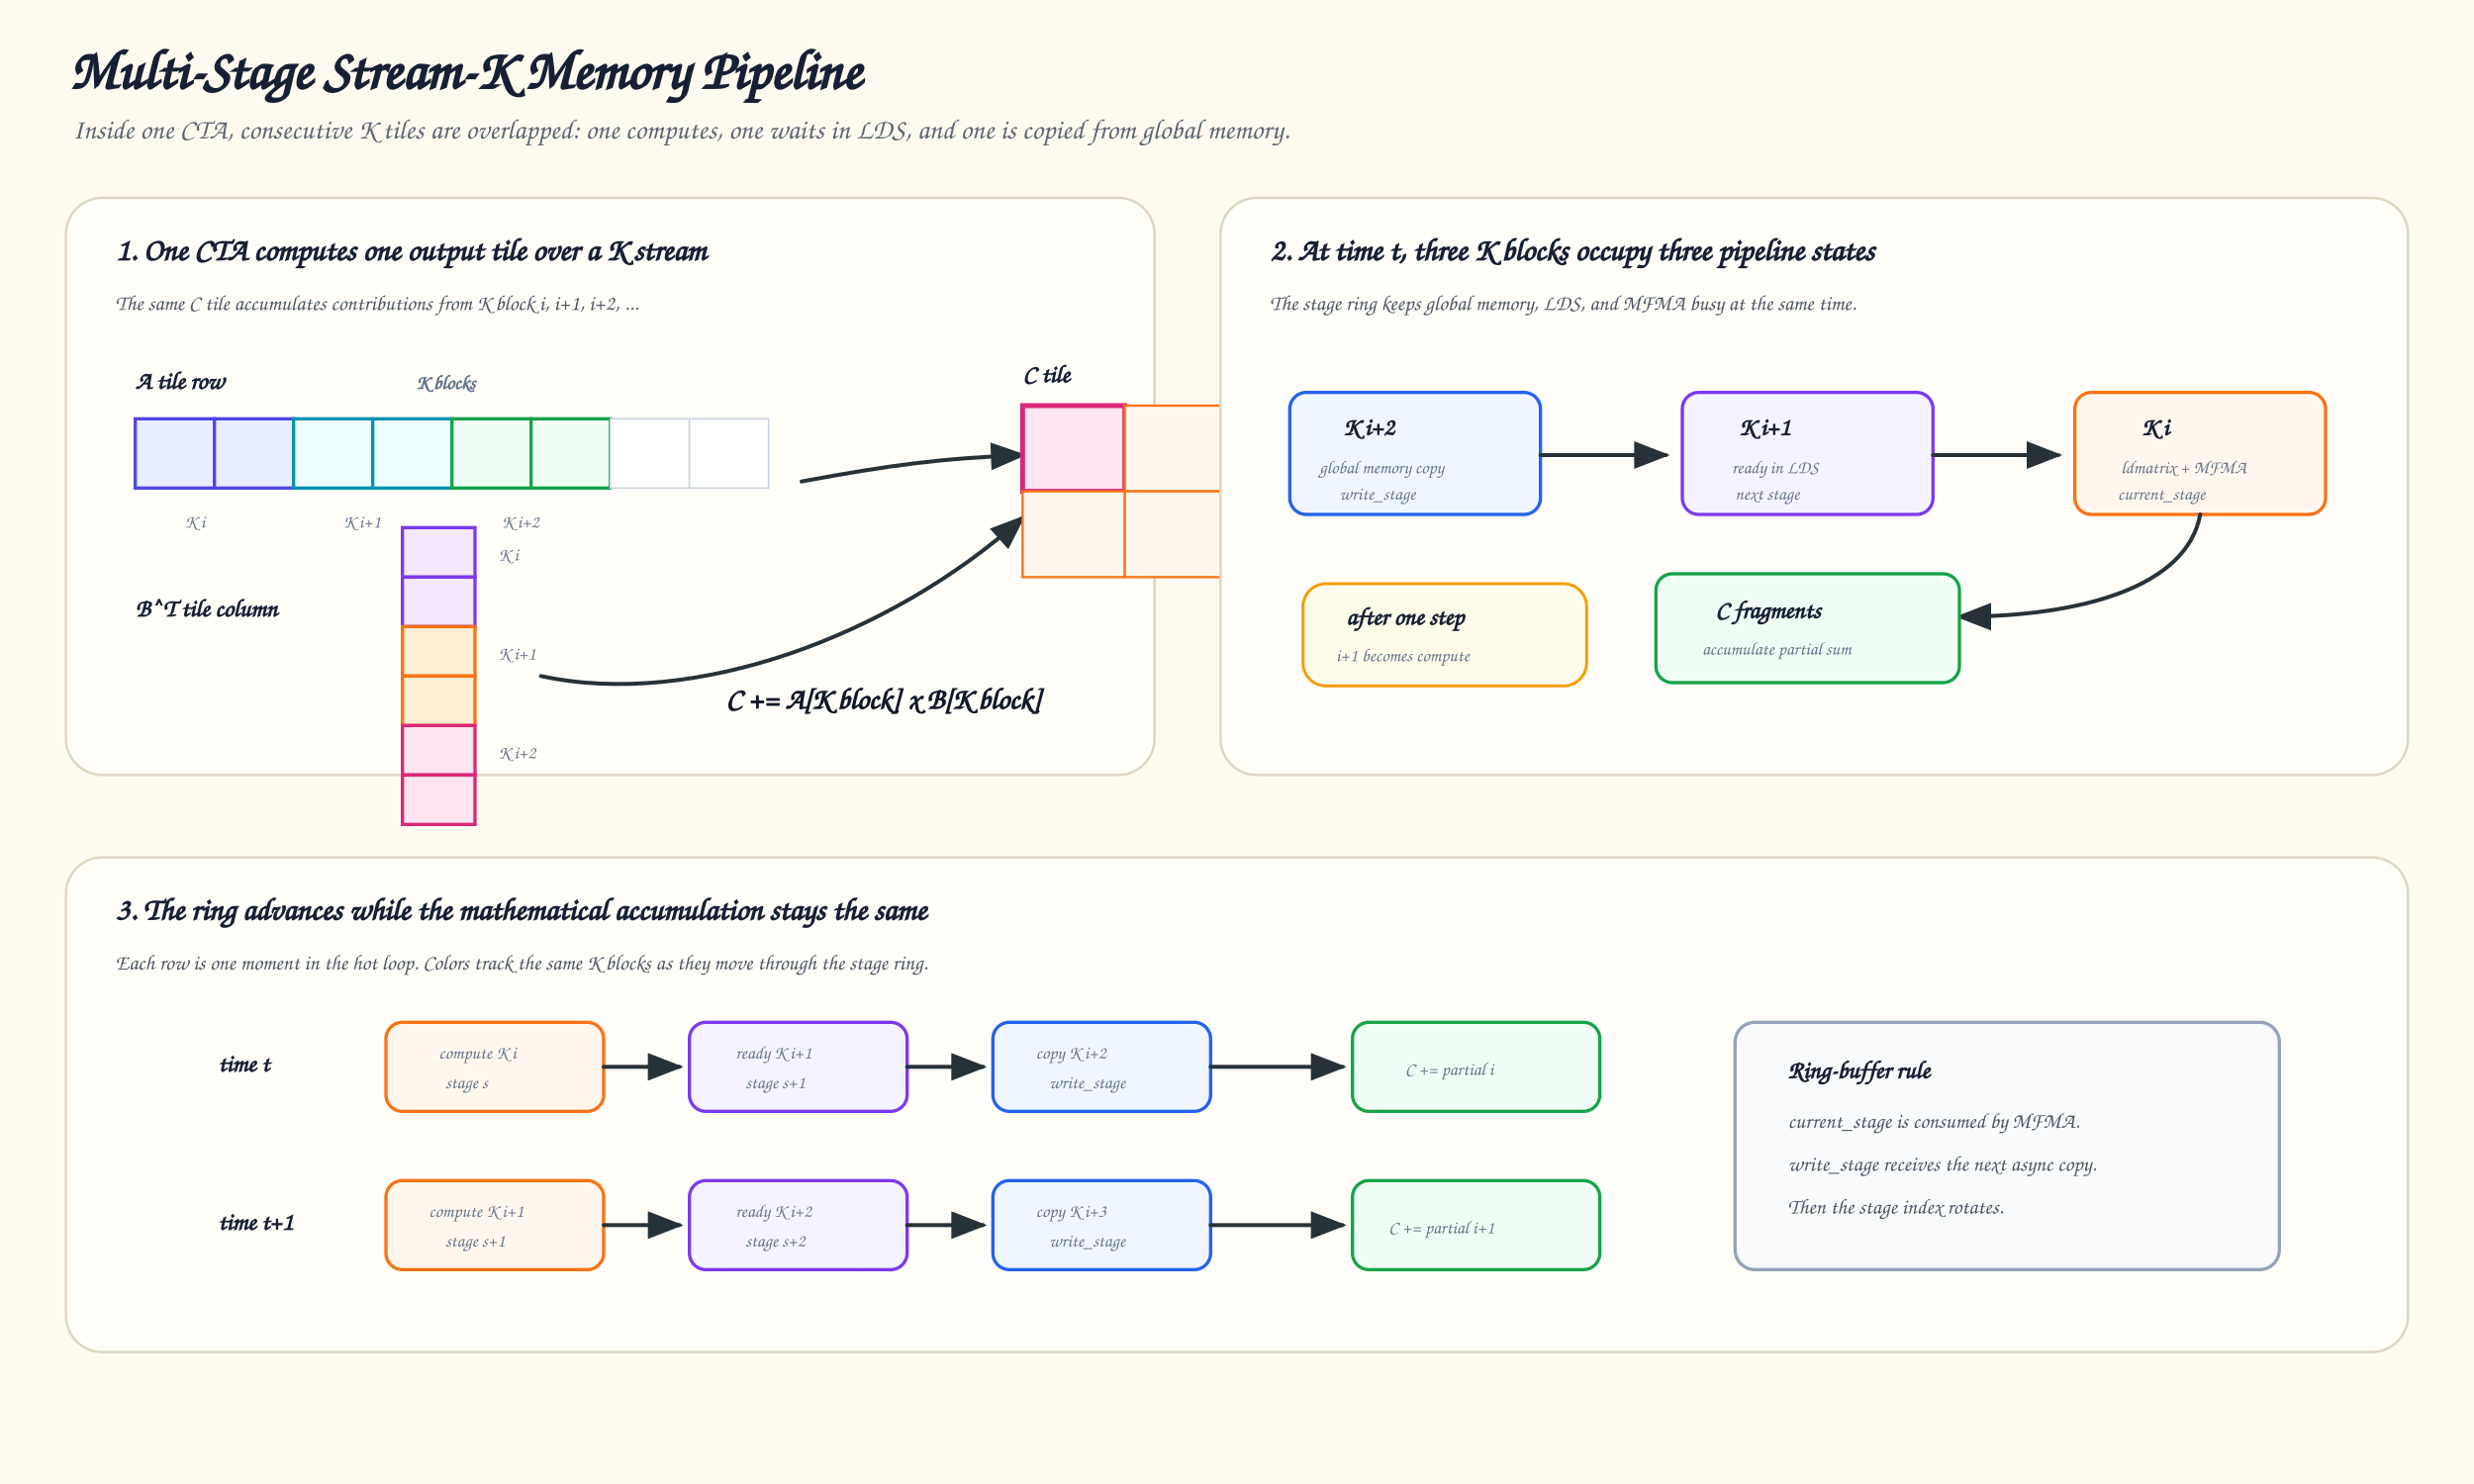
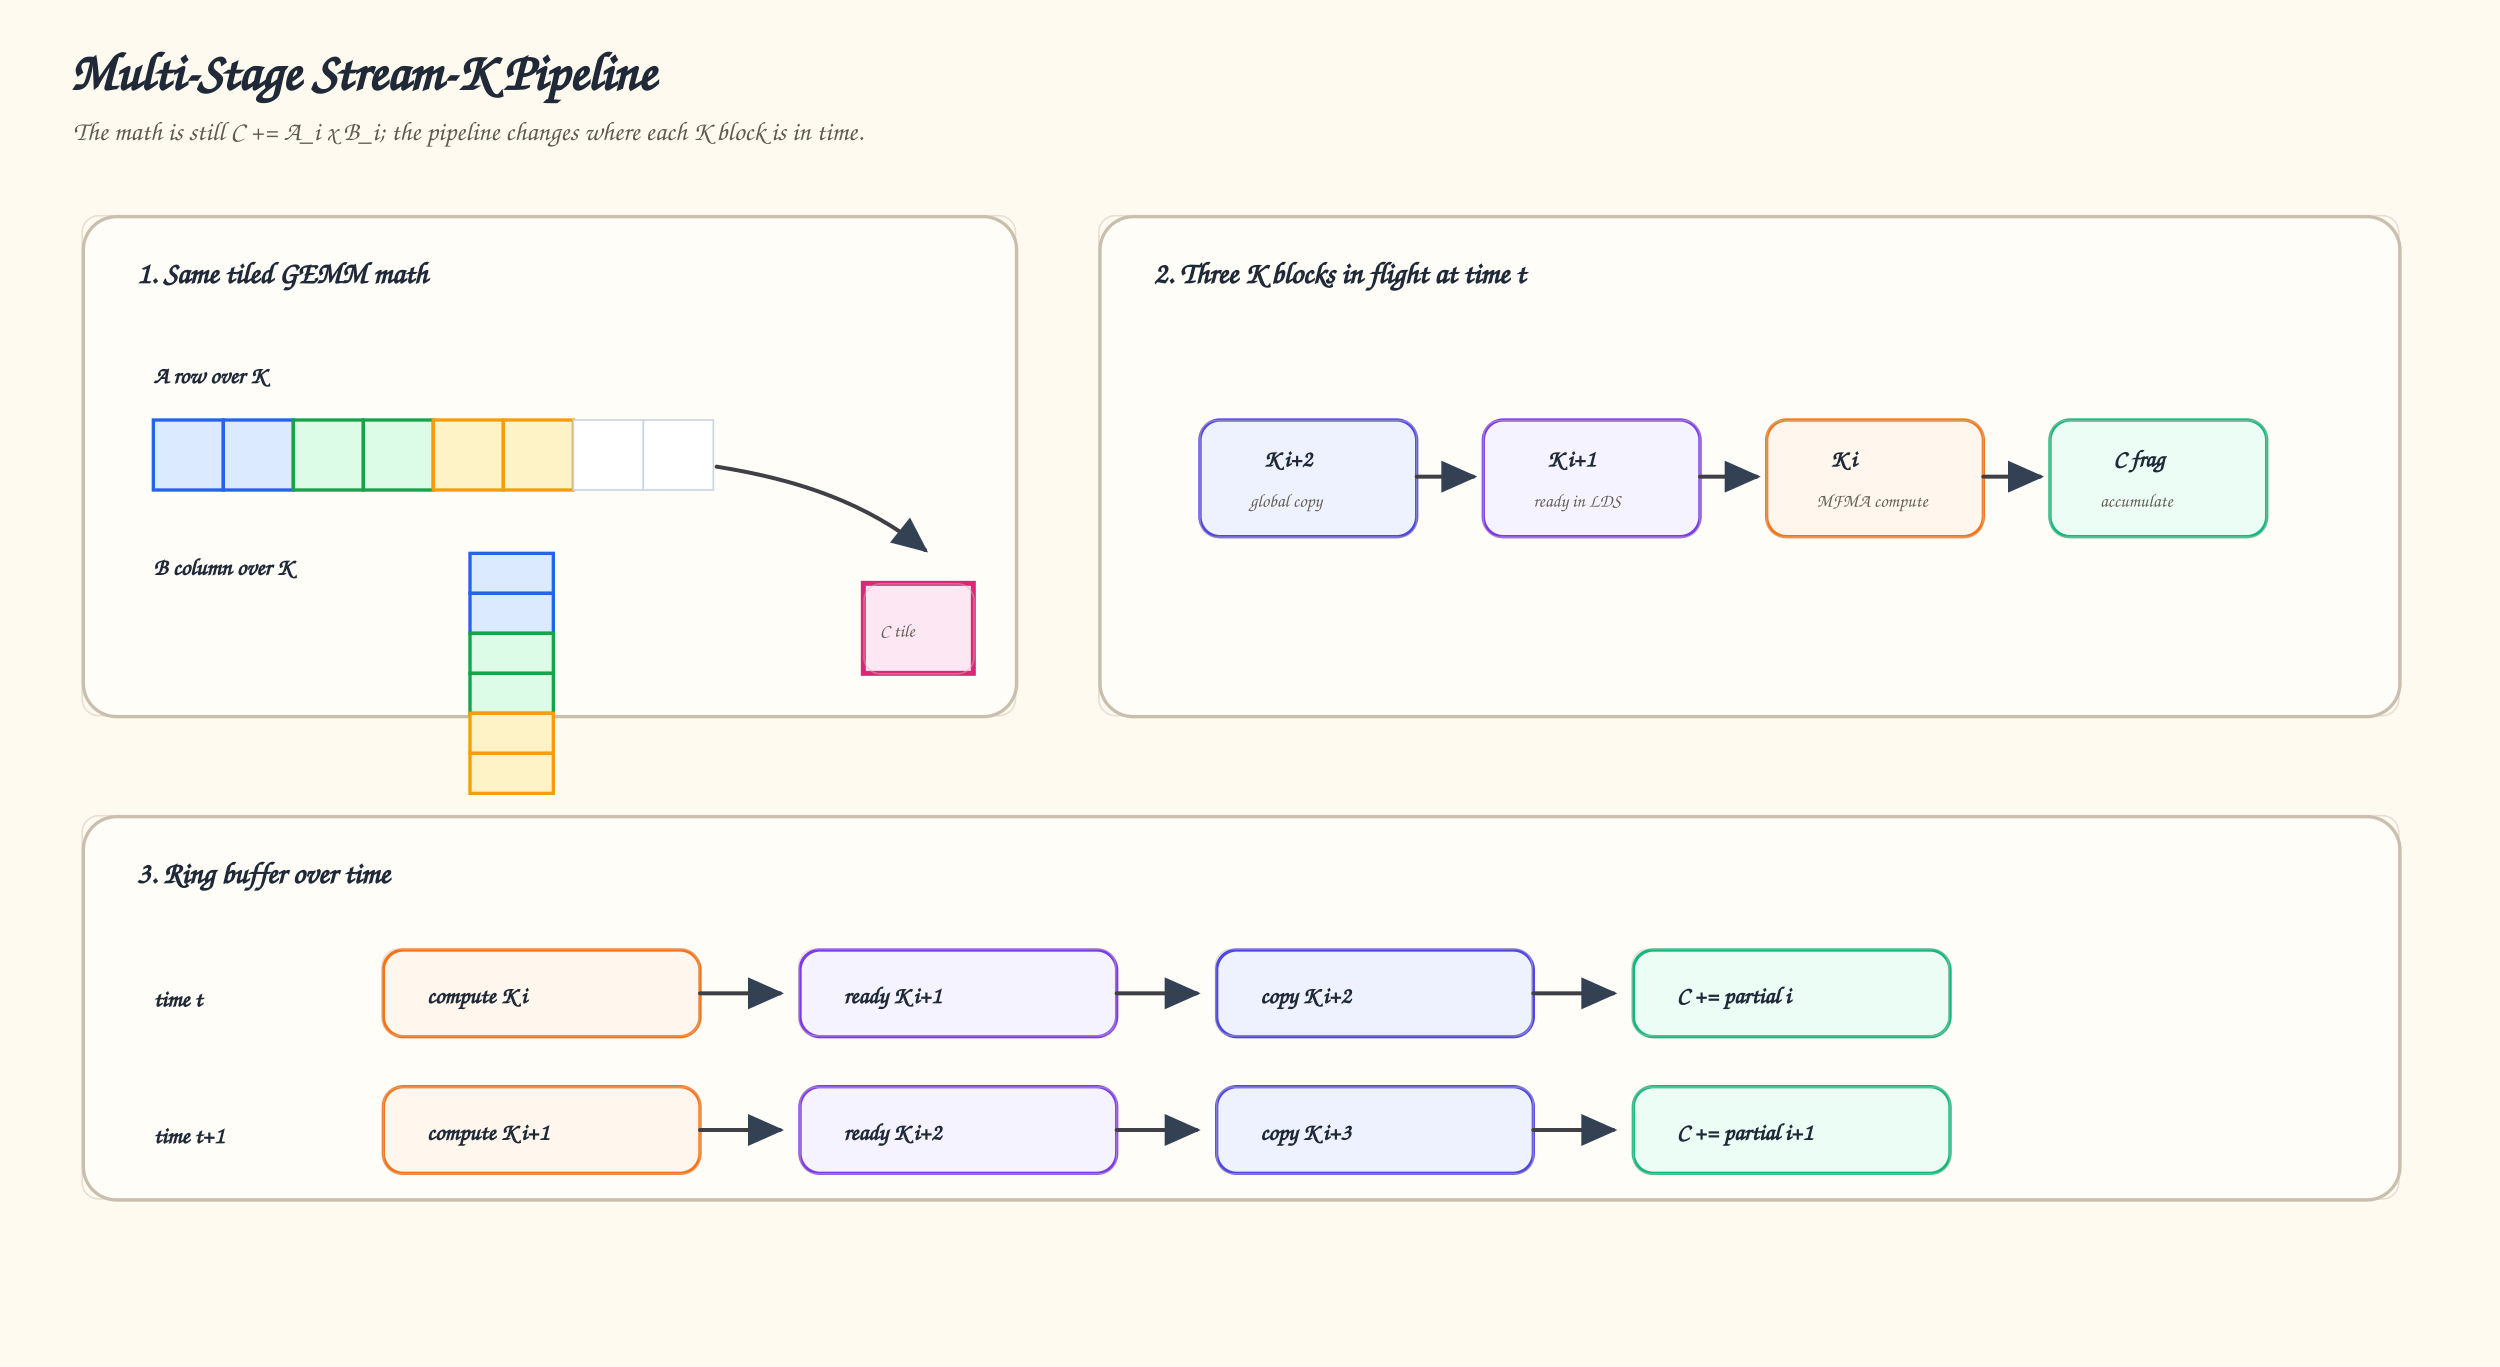
- <svg xmlns="http://www.w3.org/2000/svg" width="1500" height="900" viewBox="0 0 1500 900" role="img" aria-labelledby="title desc">
+ <svg xmlns="http://www.w3.org/2000/svg" width="1500" height="820" viewBox="0 0 1500 820" role="img" aria-labelledby="title desc">
  <defs>
-     <marker id="arrow" markerWidth="10" markerHeight="10" refX="8" refY="3.5" orient="auto" markerUnits="strokeWidth">
-       <path d="M0,0 L9,3.5 L0,7 Z" fill="#263238" />
+     <marker id="arrow" markerWidth="10" markerHeight="10" refX="8" refY="4" orient="auto" markerUnits="strokeWidth">
+       <path d="M0,0 L9,4 L0,8 Z" fill="#334155" />
    </marker>
    <style>
-       .bg { fill: #fffaf0;}
-       .card { fill: #fffdf7; stroke: #ded6c3; stroke-width: 1.5; rx: 22;}
-       .title { font: 800 34px "Comic Sans MS", "Comic Neue", "Chalkboard SE", cursive; fill: #172033;}
-       .subtitle { font: 500 17px "Comic Sans MS", "Comic Neue", "Chalkboard SE", cursive; fill: #5b6472;}
-       .step { font: 800 19px "Comic Sans MS", "Comic Neue", "Chalkboard SE", cursive; fill: #172033;}
-       .label { font: 700 15px "Comic Sans MS", "Comic Neue", "Chalkboard SE", cursive; fill: #172033;}
-       .small { font: 500 13px "Comic Sans MS", "Comic Neue", "Chalkboard SE", cursive; fill: #4b5563;}
-       .tiny { font: 600 11px "Comic Sans MS", "Comic Neue", "Chalkboard SE", cursive; fill: #64748b;}
-       .math { font: 800 18px "Comic Sans MS", "Comic Neue", "Chalkboard SE", cursive; fill: #111827;}
-       .axis { font: 700 12px "Comic Sans MS", "Comic Neue", "Chalkboard SE", cursive; fill: #64748b;}
-       .tile { fill: #ffffff; stroke: #cbd5e1; stroke-width: 1;}
-       .a0 { fill: #e8edff; stroke: #4f46e5; stroke-width: 2;}
-       .a1 { fill: #ecfeff; stroke: #0891b2; stroke-width: 2;}
-       .a2 { fill: #f0fdf4; stroke: #16a34a; stroke-width: 2;}
-       .b0 { fill: #f5e8ff; stroke: #7c3aed; stroke-width: 2;}
-       .b1 { fill: #ffedd5; stroke: #f97316; stroke-width: 2;}
-       .b2 { fill: #ffe4f1; stroke: #db2777; stroke-width: 2;}
-       .c { fill: #fff7ed; stroke: #f97316; stroke-width: 1.4;}
-       .csel { fill: #ffe4f1; stroke: #db2777; stroke-width: 3;}
-       .gmem { fill: #eff6ff; stroke: #2563eb; stroke-width: 2; rx: 10;}
-       .lds { fill: #f5f3ff; stroke: #7c3aed; stroke-width: 2; rx: 10;}
-       .mfma { fill: #fff7ed; stroke: #f97316; stroke-width: 2; rx: 10;}
-       .acc { fill: #f0fdf4; stroke: #16a34a; stroke-width: 2; rx: 10;}
-       .ring { fill: #f8fafc; stroke: #94a3b8; stroke-width: 2; rx: 12;}
-       .note { fill: #fffbeb; stroke: #f59e0b; stroke-width: 1.8; rx: 14;}
-       .arrow { stroke: #263238; stroke-width: 2.4; fill: none; marker-end: url(#arrow); stroke-linecap: round; stroke-linejoin: round}
-       .sketch {}
-     </style>
+     .bg{fill:#fffaf0}.panel{fill:#fffdf7;stroke:#c9bfae;stroke-width:2;rx:20}.panel2{fill:#fffdf7;stroke:#c9bfae;stroke-width:2;rx:14}
+     .title{font:800 32px "Comic Sans MS","Comic Neue","Chalkboard SE",cursive;fill:#1f2937}.subtitle{font:500 16px "Comic Sans MS","Comic Neue","Chalkboard SE",cursive;fill:#5f5a50}.section{font:800 18px "Comic Sans MS","Comic Neue","Chalkboard SE",cursive;fill:#1f2937}
+     .label{font:700 14px "Comic Sans MS","Comic Neue","Chalkboard SE",cursive;fill:#1f2937}.small{font:500 13px "Comic Sans MS","Comic Neue","Chalkboard SE",cursive;fill:#5f5a50}.tiny{font:600 11px "Comic Sans MS","Comic Neue","Chalkboard SE",cursive;fill:#665f55}.axis{font:700 12px "Comic Sans MS","Comic Neue","Chalkboard SE",cursive;fill:#665f55}.num{font:800 18px "Comic Sans MS","Comic Neue","Chalkboard SE",cursive;fill:#1f2937}.stat{font:800 26px "Comic Sans MS","Comic Neue","Chalkboard SE",cursive;fill:#1f2937}
+     .grid{fill:#ffffff;stroke:#cbd5e1;stroke-width:1}.a{fill:#dbeafe;stroke:#2563eb;stroke-width:1.7}.b{fill:#ccfbf1;stroke:#0f766e;stroke-width:1.7}.c{fill:#ffedd5;stroke:#f97316;stroke-width:1.5}.hot{fill:#fce7f3;stroke:#db2777;stroke-width:3}.k0{fill:#dbeafe;stroke:#2563eb;stroke-width:2}.k1{fill:#dcfce7;stroke:#16a34a;stroke-width:2}.k2{fill:#fef3c7;stroke:#f59e0b;stroke-width:2}.k3{fill:#fce7f3;stroke:#db2777;stroke-width:2}
+     .stage{fill:#eef2ff;stroke:#4f46e5;stroke-width:2;rx:12}.lds{fill:#f5f3ff;stroke:#7c3aed;stroke-width:2;rx:12}.mfma{fill:#fff7ed;stroke:#f97316;stroke-width:2;rx:12}.ok{fill:#ecfdf5;stroke:#10b981;stroke-width:2;rx:12}.warn{fill:#fff7ed;stroke:#f59e0b;stroke-width:2;rx:12}.bad{fill:#fef2f2;stroke:#ef4444;stroke-width:2;rx:12}.arrow{stroke:#3f3f46;stroke-width:2.4;fill:none;marker-end:url(#arrow);stroke-linecap:round;stroke-linejoin:round}.dash{stroke-dasharray:6 6}.muted{fill:#f1f5f9;stroke:#94a3b8;stroke-width:1.2}.line{fill:none;stroke-width:3;stroke-linejoin:round;stroke-linecap:round}.tick{stroke:#e2e8f0;stroke-width:1}
+   </style>
  </defs>
-   <rect class="bg" width="1500" height="900" />
-   <text x="42" y="54" class="title">Multi-Stage Stream-K Memory Pipeline</text>
-   <text x="44" y="84" class="subtitle">Inside one CTA, consecutive K tiles are overlapped: one computes, one waits in LDS, and one is copied from global memory.</text>
-   <rect class="card" x="40" y="120" width="660" height="350" />
-   <text x="70" y="158" class="step">1. One CTA computes one output tile over a K stream</text>
-   <text x="70" y="188" class="small">The same C tile accumulates contributions from K block i, i+1, i+2, ...</text>
-   <text x="82" y="236" class="label">A tile row</text>
-   <text x="252" y="236" class="axis">K blocks</text>
-   <g transform="translate(82 254)">
-     <rect class="a0" x="0" y="0" width="48" height="42" />
-     <rect class="a0" x="48" y="0" width="48" height="42" />
-     <rect class="a1" x="96" y="0" width="48" height="42" />
-     <rect class="a1" x="144" y="0" width="48" height="42" />
-     <rect class="a2" x="192" y="0" width="48" height="42" />
-     <rect class="a2" x="240" y="0" width="48" height="42" />
-     <rect class="tile" x="288" y="0" width="48" height="42" />
-     <rect class="tile" x="336" y="0" width="48" height="42" />
-     <text x="30" y="66" class="tiny">K i</text>
-     <text x="126" y="66" class="tiny">K i+1</text>
-     <text x="222" y="66" class="tiny">K i+2</text>
-   </g>
-   <text x="82" y="374" class="label">B^T tile column</text>
-   <g transform="translate(244 320)">
-     <rect class="b0" x="0" y="0" width="44" height="30" />
-     <rect class="b0" x="0" y="30" width="44" height="30" />
-     <rect class="b1" x="0" y="60" width="44" height="30" />
-     <rect class="b1" x="0" y="90" width="44" height="30" />
-     <rect class="b2" x="0" y="120" width="44" height="30" />
-     <rect class="b2" x="0" y="150" width="44" height="30" />
-     <text x="58" y="20" class="tiny">K i</text>
-     <text x="58" y="80" class="tiny">K i+1</text>
-     <text x="58" y="140" class="tiny">K i+2</text>
-   </g>
-   <path class="arrow" d="M 486 292 C 540 282, 570 278, 620 276" />
-   <path class="arrow" d="M 328 410 C 420 430, 540 386, 620 314" />
-   <g transform="translate(620 246)">
-     <text x="0" y="-14" class="label">C tile</text>
-     <rect class="csel" x="0" y="0" width="62" height="52" />
-     <rect class="c" x="62" y="0" width="62" height="52" />
-     <rect class="c" x="0" y="52" width="62" height="52" />
-     <rect class="c" x="62" y="52" width="62" height="52" />
-   </g>
-   <text x="440" y="430" class="math">C += A[K block] x B[K block]</text>
-   <rect class="card" x="740" y="120" width="720" height="350" />
-   <text x="770" y="158" class="step">2. At time t, three K blocks occupy three pipeline states</text>
-   <text x="770" y="188" class="small">The stage ring keeps global memory, LDS, and MFMA busy at the same time.</text>
-   <rect class="gmem" x="782" y="238" width="152" height="74" />
-   <text x="814" y="264" class="label">K i+2</text>
-   <text x="800" y="287" class="tiny">global memory copy</text>
-   <text x="812" y="303" class="tiny">write_stage</text>
-   <path class="arrow" d="M 934 276 L 1010 276" />
-   <rect class="lds" x="1020" y="238" width="152" height="74" />
-   <text x="1054" y="264" class="label">K i+1</text>
-   <text x="1050" y="287" class="tiny">ready in LDS</text>
-   <text x="1052" y="303" class="tiny">next stage</text>
-   <path class="arrow" d="M 1172 276 L 1248 276" />
-   <rect class="mfma" x="1258" y="238" width="152" height="74" />
-   <text x="1298" y="264" class="label">K i</text>
-   <text x="1286" y="287" class="tiny">ldmatrix + MFMA</text>
-   <text x="1284" y="303" class="tiny">current_stage</text>
-   <path class="arrow" d="M 1334 312 C 1326 356, 1262 374, 1188 374" />
-   <rect class="acc" x="1004" y="348" width="184" height="66" />
-   <text x="1040" y="375" class="label">C fragments</text>
-   <text x="1032" y="397" class="tiny">accumulate partial sum</text>
-   <rect class="note" x="790" y="354" width="172" height="62" />
-   <text x="816" y="379" class="label">after one step</text>
-   <text x="810" y="401" class="tiny">i+1 becomes compute</text>
-   <rect class="card" x="40" y="520" width="1420" height="300" />
-   <text x="70" y="558" class="step">3. The ring advances while the mathematical accumulation stays the same</text>
-   <text x="70" y="588" class="small">Each row is one moment in the hot loop. Colors track the same K blocks as they move through the stage ring.</text>
-   <text x="132" y="650" class="label">time t</text>
-   <rect class="mfma" x="234" y="620" width="132" height="54" />
-   <text x="266" y="642" class="tiny">compute K i</text>
-   <text x="270" y="660" class="tiny">stage s</text>
-   <rect class="lds" x="418" y="620" width="132" height="54" />
-   <text x="446" y="642" class="tiny">ready K i+1</text>
-   <text x="452" y="660" class="tiny">stage s+1</text>
-   <rect class="gmem" x="602" y="620" width="132" height="54" />
-   <text x="628" y="642" class="tiny">copy K i+2</text>
-   <text x="636" y="660" class="tiny">write_stage</text>
-   <rect class="acc" x="820" y="620" width="150" height="54" />
-   <text x="852" y="652" class="tiny">C += partial i</text>
-   <path class="arrow" d="M 366 647 L 412 647" />
-   <path class="arrow" d="M 550 647 L 596 647" />
-   <path class="arrow" d="M 734 647 L 814 647" />
-   <text x="132" y="746" class="label">time t+1</text>
-   <rect class="mfma" x="234" y="716" width="132" height="54" />
-   <text x="260" y="738" class="tiny">compute K i+1</text>
-   <text x="270" y="756" class="tiny">stage s+1</text>
-   <rect class="lds" x="418" y="716" width="132" height="54" />
-   <text x="446" y="738" class="tiny">ready K i+2</text>
-   <text x="452" y="756" class="tiny">stage s+2</text>
-   <rect class="gmem" x="602" y="716" width="132" height="54" />
-   <text x="628" y="738" class="tiny">copy K i+3</text>
-   <text x="636" y="756" class="tiny">write_stage</text>
-   <rect class="acc" x="820" y="716" width="150" height="54" />
-   <text x="842" y="748" class="tiny">C += partial i+1</text>
-   <path class="arrow" d="M 366 743 L 412 743" />
-   <path class="arrow" d="M 550 743 L 596 743" />
-   <path class="arrow" d="M 734 743 L 814 743" />
-   <rect class="ring" x="1052" y="620" width="330" height="150" />
-   <text x="1084" y="654" class="label">Ring-buffer rule</text>
-   <text x="1084" y="684" class="small">current_stage is consumed by MFMA.</text>
-   <text x="1084" y="710" class="small">write_stage receives the next async copy.</text>
-   <text x="1084" y="736" class="small">Then the stage index rotates.</text>
+   <rect class="bg" width="1500" height="820" />
+   <text x="42" y="54" class="title">Multi-Stage Stream-K Pipeline</text>
+   <text x="44" y="84" class="subtitle">The math is still C += A_i x B_i; the pipeline changes where each K block is in time.</text>
+   <rect class="panel" x="50" y="130" width="560" height="300" data-sketch="1" />
+   <rect x="49.3" y="129.4" width="560" height="300" rx="10" fill="none" stroke="#c9bfae" stroke-width="1" opacity="0.45" />
+   <text x="82" y="170" class="section">1. Same tiled GEMM math</text>
+   <text x="92" y="230" class="label">A row over K</text>
+   <rect class="k0" x="92" y="252" width="42" height="42" />
+   <rect class="k0" x="134" y="252" width="42" height="42" />
+   <rect class="k1" x="176" y="252" width="42" height="42" />
+   <rect class="k1" x="218" y="252" width="42" height="42" />
+   <rect class="k2" x="260" y="252" width="42" height="42" />
+   <rect class="k2" x="302" y="252" width="42" height="42" />
+   <rect class="grid" x="344" y="252" width="42" height="42" />
+   <rect class="grid" x="386" y="252" width="42" height="42" />
+   <text x="92" y="345" class="label">B column over K</text>
+   <rect class="k0" x="282" y="332" width="50" height="24" />
+   <rect class="k0" x="282" y="356" width="50" height="24" />
+   <rect class="k1" x="282" y="380" width="50" height="24" />
+   <rect class="k1" x="282" y="404" width="50" height="24" />
+   <rect class="k2" x="282" y="428" width="50" height="24" />
+   <rect class="k2" x="282" y="452" width="50" height="24" />
+   <path class="arrow" d="M430 280 C480 288 520 302 555 330" data-sketch="1" />
+   <path d="M430 280 C480 288 520 302 555 330" stroke="#3f3f46" stroke-width="1.1" opacity="0.45" fill="none" />
+   <rect class="hot" x="518" y="350" width="66" height="54" data-sketch="1" />
+   <rect x="518.4" y="350.3" width="66" height="54" rx="10" fill="none" stroke="#c9bfae" stroke-width="1" opacity="0.45" />
+   <text x="528" y="382" class="tiny">C tile</text>
+   <rect class="panel" x="660" y="130" width="780" height="300" data-sketch="1" />
+   <rect x="659.3" y="129.4" width="780" height="300" rx="10" fill="none" stroke="#c9bfae" stroke-width="1" opacity="0.45" />
+   <text x="692" y="170" class="section">2. Three K blocks in flight at time t</text>
+   <rect class="stage" x="720" y="252" width="130" height="70" data-sketch="1" />
+   <rect x="720.0" y="252.3" width="130" height="70" rx="10" fill="none" stroke="#c9bfae" stroke-width="1" opacity="0.45" />
+   <text x="758" y="280" class="label">K i+2</text>
+   <text x="750" y="304" class="tiny">global copy</text>
+   <path class="arrow" d="M850 286 L884 286" data-sketch="1" />
+   <path d="M850 286 L884 286" stroke="#3f3f46" stroke-width="1.1" opacity="0.45" fill="none" />
+   <rect class="lds" x="890" y="252" width="130" height="70" data-sketch="1" />
+   <rect x="890.0" y="252.3" width="130" height="70" rx="10" fill="none" stroke="#c9bfae" stroke-width="1" opacity="0.45" />
+   <text x="928" y="280" class="label">K i+1</text>
+   <text x="920" y="304" class="tiny">ready in LDS</text>
+   <path class="arrow" d="M1020 286 L1054 286" data-sketch="1" />
+   <path d="M1020 286 L1054 286" stroke="#3f3f46" stroke-width="1.1" opacity="0.45" fill="none" />
+   <rect class="mfma" x="1060" y="252" width="130" height="70" data-sketch="1" />
+   <rect x="1060.0" y="252.3" width="130" height="70" rx="10" fill="none" stroke="#c9bfae" stroke-width="1" opacity="0.45" />
+   <text x="1098" y="280" class="label">K i</text>
+   <text x="1090" y="304" class="tiny">MFMA compute</text>
+   <path class="arrow" d="M1190 286 L1224 286" data-sketch="1" />
+   <path d="M1190 286 L1224 286" stroke="#3f3f46" stroke-width="1.1" opacity="0.45" fill="none" />
+   <rect class="ok" x="1230" y="252" width="130" height="70" data-sketch="1" />
+   <rect x="1230.0" y="252.3" width="130" height="70" rx="10" fill="none" stroke="#c9bfae" stroke-width="1" opacity="0.45" />
+   <text x="1268" y="280" class="label">C frag</text>
+   <text x="1260" y="304" class="tiny">accumulate</text>
+   <rect class="panel" x="50" y="490" width="1390" height="230" data-sketch="1" />
+   <rect x="49.3" y="489.4" width="1390" height="230" rx="10" fill="none" stroke="#c9bfae" stroke-width="1" opacity="0.45" />
+   <text x="82" y="530" class="section">3. Ring buffer over time</text>
+   <text x="92" y="604" class="label">time t</text>
+   <rect class="mfma" x="230" y="570" width="190" height="52" data-sketch="1" />
+   <rect x="229.3" y="569.4" width="190" height="52" rx="10" fill="none" stroke="#c9bfae" stroke-width="1" opacity="0.45" />
+   <text x="256" y="602" class="label">compute K i</text>
+   <path class="arrow" d="M420 596 L468 596" data-sketch="1" />
+   <path d="M420 596 L468 596" stroke="#3f3f46" stroke-width="1.1" opacity="0.45" fill="none" />
+   <rect class="lds" x="480" y="570" width="190" height="52" data-sketch="1" />
+   <rect x="479.3" y="569.4" width="190" height="52" rx="10" fill="none" stroke="#c9bfae" stroke-width="1" opacity="0.45" />
+   <text x="506" y="602" class="label">ready K i+1</text>
+   <path class="arrow" d="M670 596 L718 596" data-sketch="1" />
+   <path d="M670 596 L718 596" stroke="#3f3f46" stroke-width="1.1" opacity="0.45" fill="none" />
+   <rect class="stage" x="730" y="570" width="190" height="52" data-sketch="1" />
+   <rect x="729.3" y="569.4" width="190" height="52" rx="10" fill="none" stroke="#c9bfae" stroke-width="1" opacity="0.45" />
+   <text x="756" y="602" class="label">copy K i+2</text>
+   <path class="arrow" d="M920 596 L968 596" data-sketch="1" />
+   <path d="M920 596 L968 596" stroke="#3f3f46" stroke-width="1.1" opacity="0.45" fill="none" />
+   <rect class="ok" x="980" y="570" width="190" height="52" data-sketch="1" />
+   <rect x="979.3" y="569.4" width="190" height="52" rx="10" fill="none" stroke="#c9bfae" stroke-width="1" opacity="0.45" />
+   <text x="1006" y="602" class="label">C += partial i</text>
+   <text x="92" y="686" class="label">time t+1</text>
+   <rect class="mfma" x="230" y="652" width="190" height="52" data-sketch="1" />
+   <rect x="230.0" y="652.3" width="190" height="52" rx="10" fill="none" stroke="#c9bfae" stroke-width="1" opacity="0.45" />
+   <text x="256" y="684" class="label">compute K i+1</text>
+   <path class="arrow" d="M420 678 L468 678" data-sketch="1" />
+   <path d="M420 678 L468 678" stroke="#3f3f46" stroke-width="1.1" opacity="0.45" fill="none" />
+   <rect class="lds" x="480" y="652" width="190" height="52" data-sketch="1" />
+   <rect x="480.0" y="652.3" width="190" height="52" rx="10" fill="none" stroke="#c9bfae" stroke-width="1" opacity="0.45" />
+   <text x="506" y="684" class="label">ready K i+2</text>
+   <path class="arrow" d="M670 678 L718 678" data-sketch="1" />
+   <path d="M670 678 L718 678" stroke="#3f3f46" stroke-width="1.1" opacity="0.45" fill="none" />
+   <rect class="stage" x="730" y="652" width="190" height="52" data-sketch="1" />
+   <rect x="730.0" y="652.3" width="190" height="52" rx="10" fill="none" stroke="#c9bfae" stroke-width="1" opacity="0.45" />
+   <text x="756" y="684" class="label">copy K i+3</text>
+   <path class="arrow" d="M920 678 L968 678" data-sketch="1" />
+   <path d="M920 678 L968 678" stroke="#3f3f46" stroke-width="1.1" opacity="0.45" fill="none" />
+   <rect class="ok" x="980" y="652" width="190" height="52" data-sketch="1" />
+   <rect x="980.0" y="652.3" width="190" height="52" rx="10" fill="none" stroke="#c9bfae" stroke-width="1" opacity="0.45" />
+   <text x="1006" y="684" class="label">C += partial i+1</text>
</svg>
